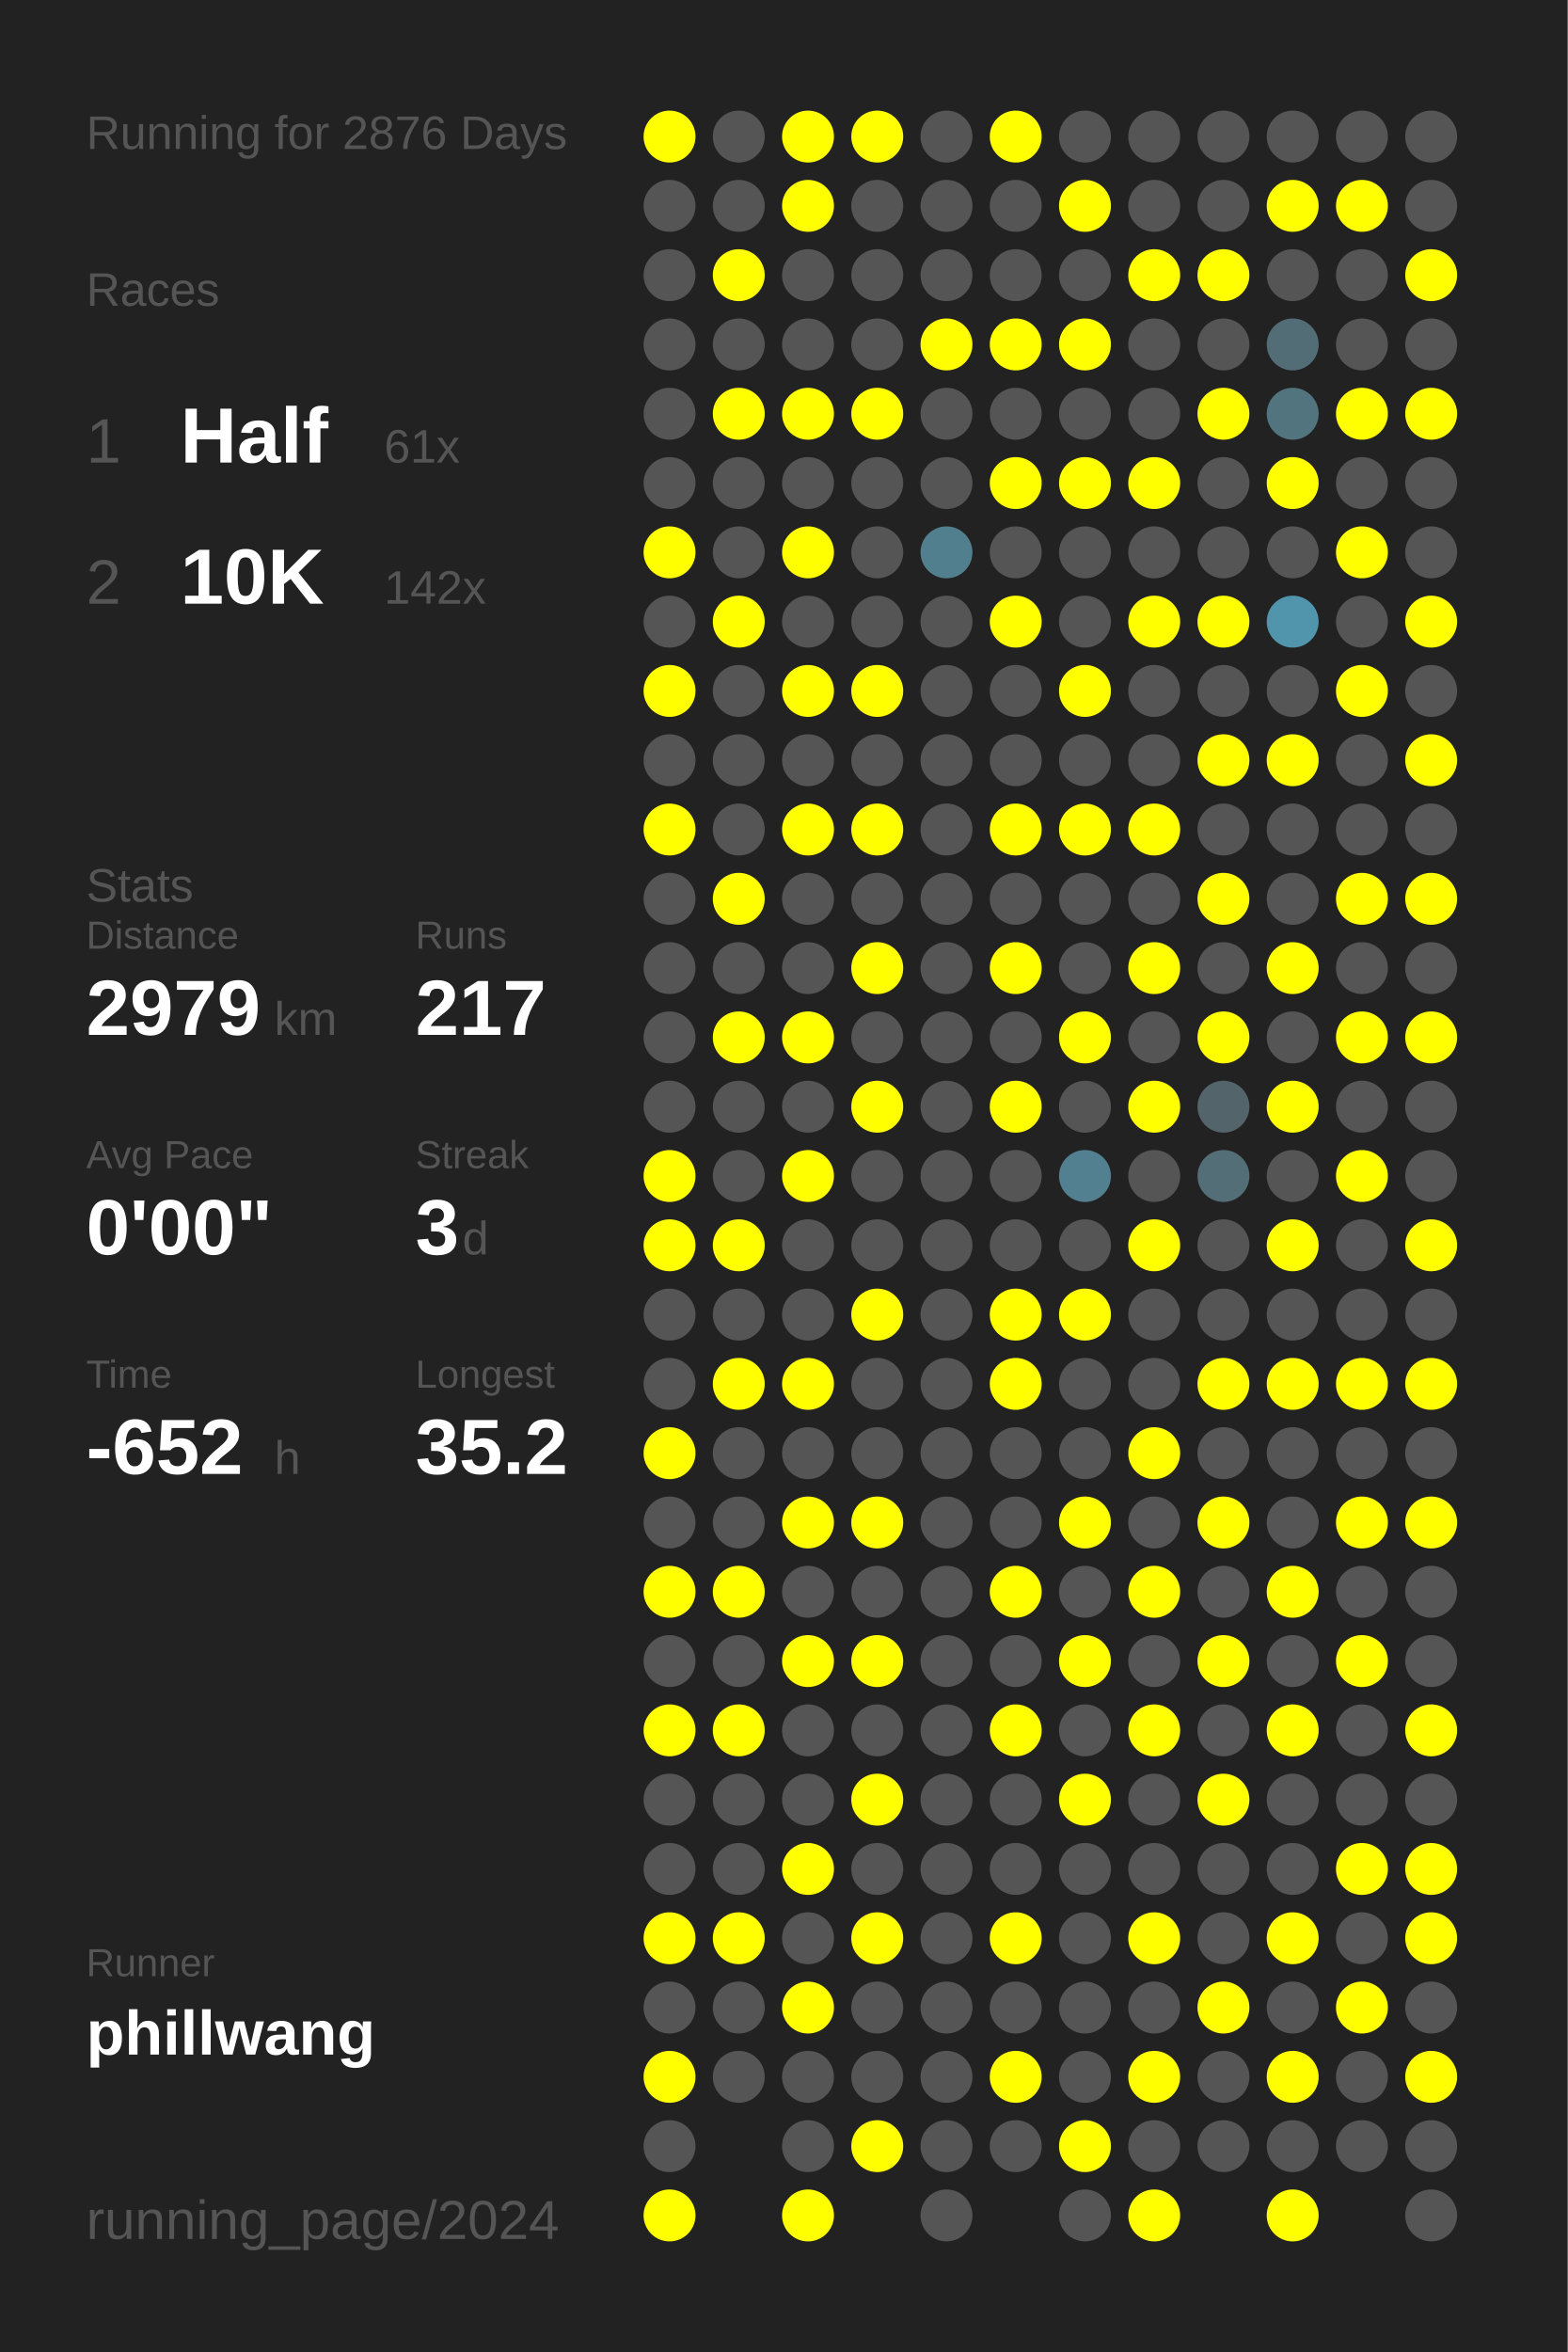
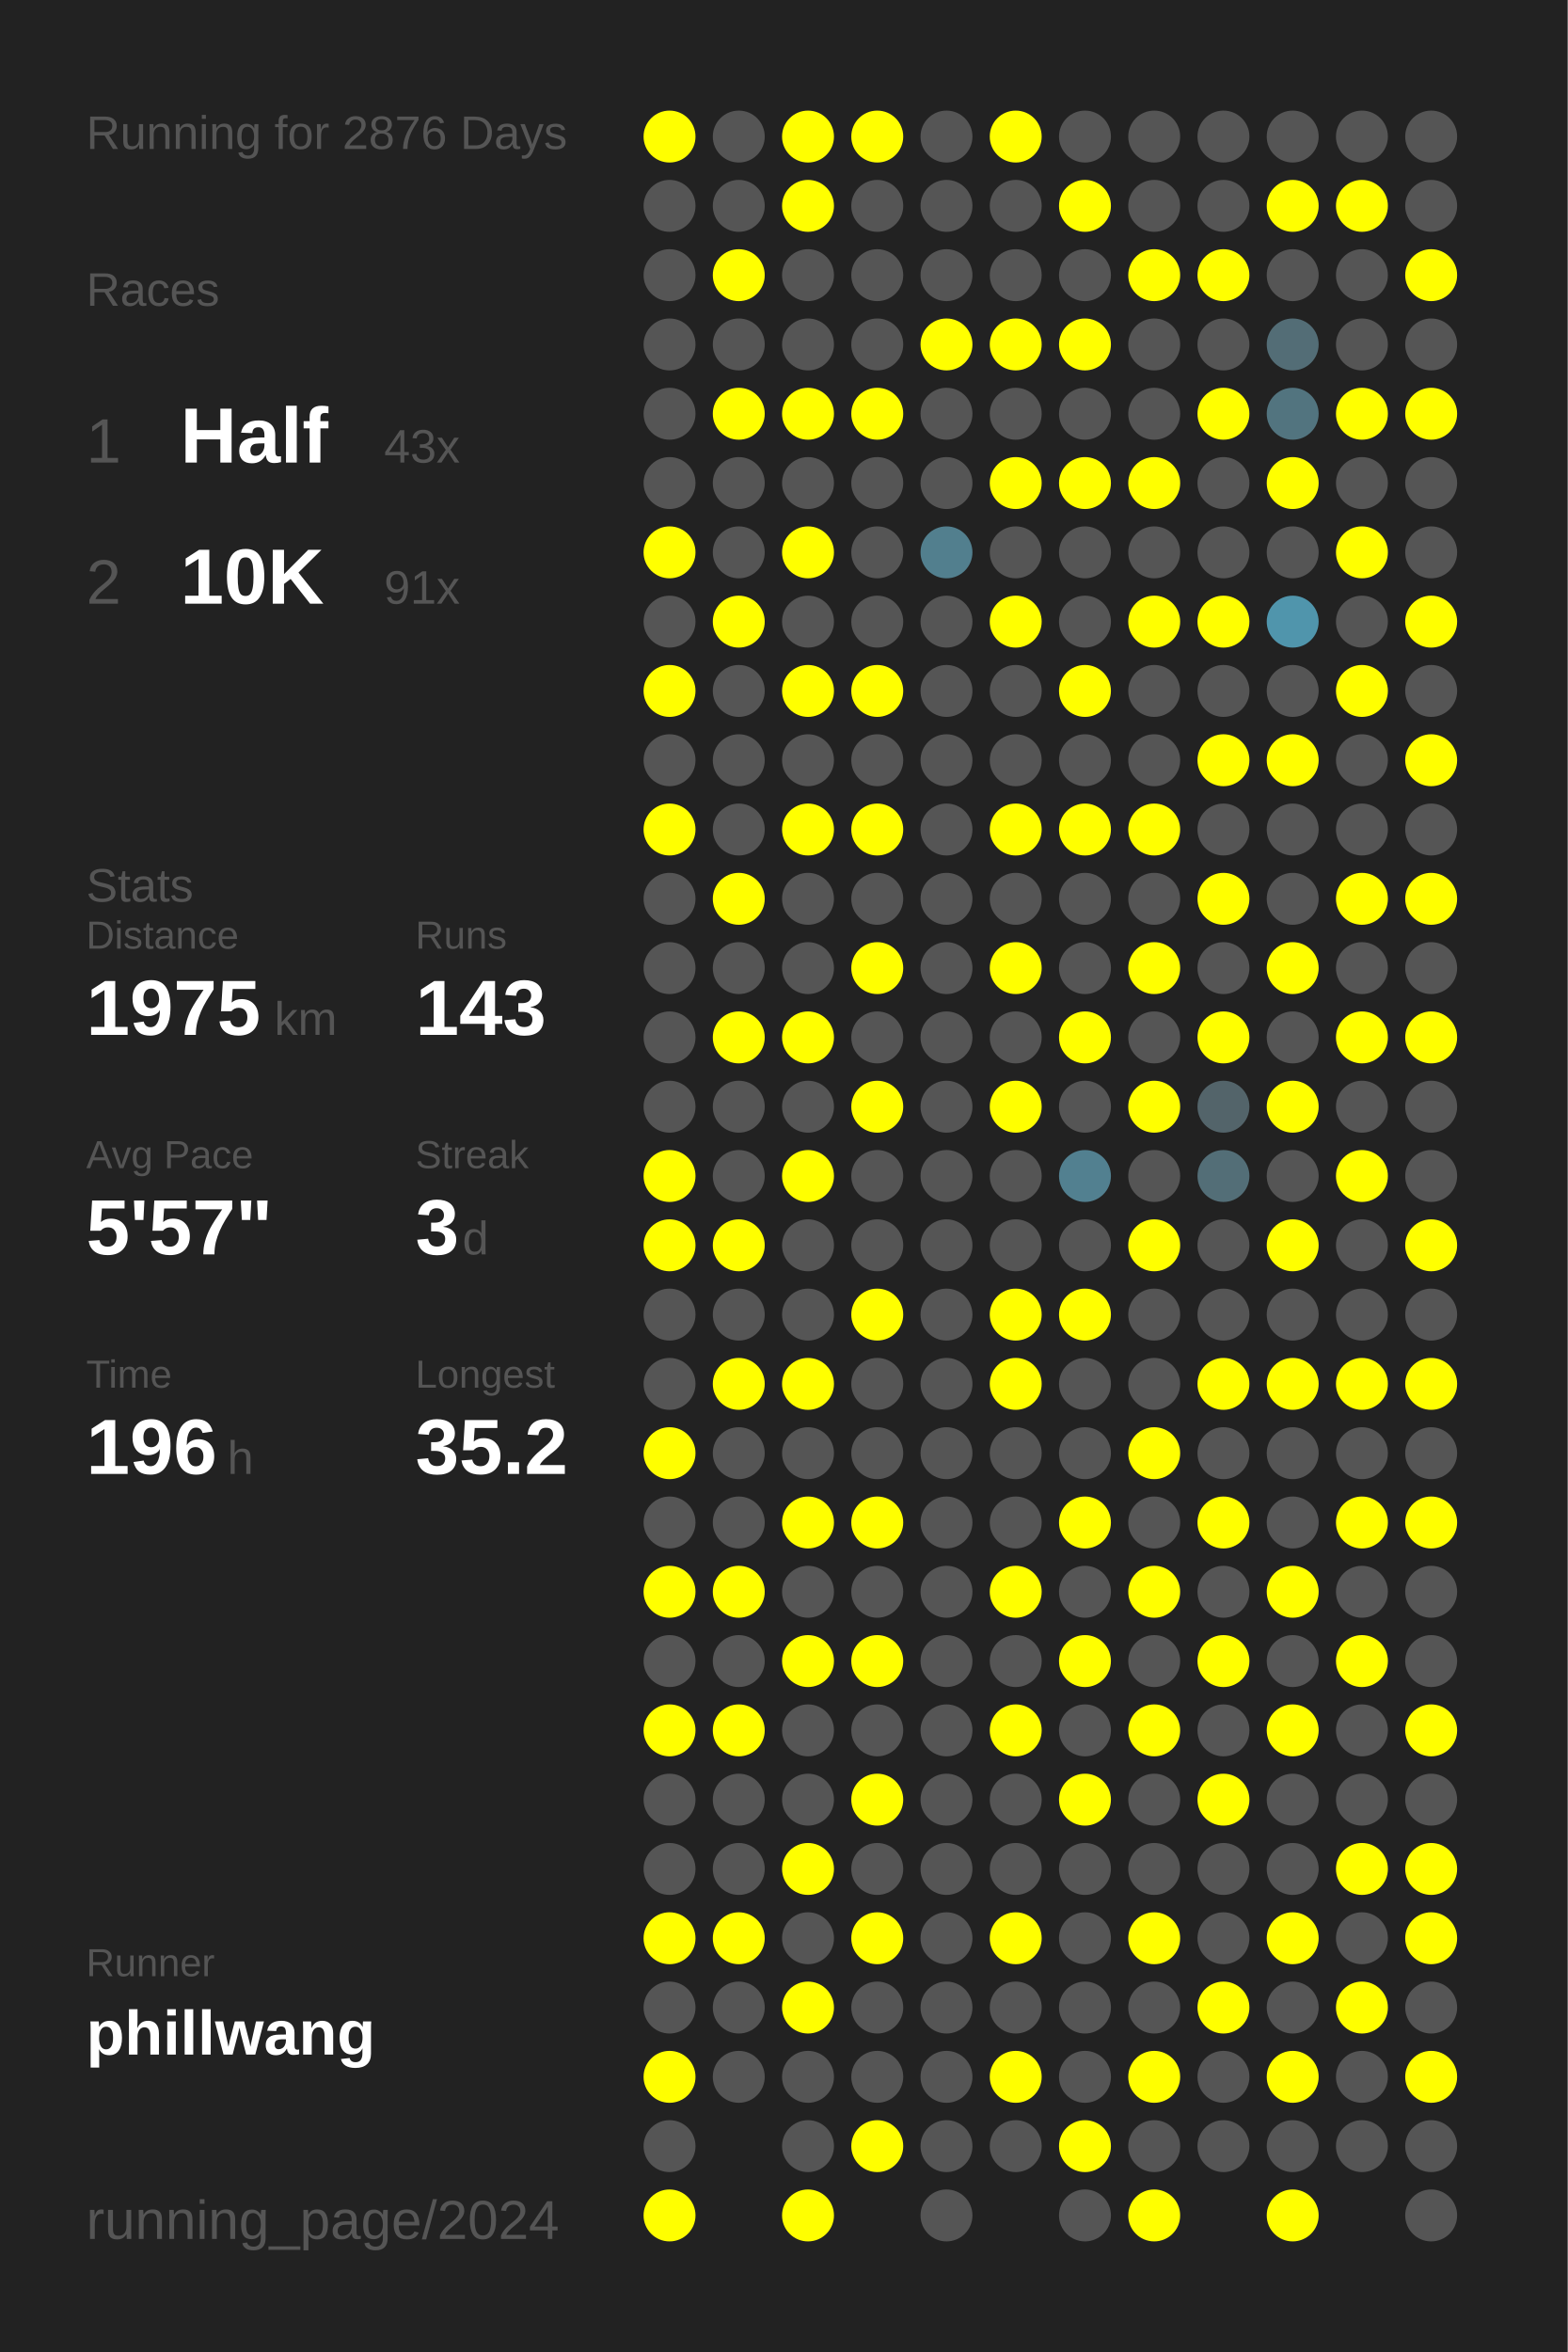
<svg xmlns="http://www.w3.org/2000/svg" baseProfile="full" height="300mm" version="1.1" viewBox="0,0,200,300" width="200mm">
  <defs />
  <rect fill="#222222" height="300" width="200" x="0" y="0" />
  <text fill="#555555" style="font-size:6px; font-family:Arial;" x="11" y="19">Running for 2876 Days</text>
  <text fill="#555555" style="font-size:6px; font-family:Arial;" x="11" y="39">Races</text>
  <text fill="#555555" style="font-size:8px; font-family:Arial;" x="11" y="59">1</text>
  <text fill="#FFFFFF" style="font-size:10px; font-family:Arial; font-weight:bold;" x="23" y="59">Half</text>
-   <text fill="#555555" style="font-size:6px; font-family:Arial;" x="49" y="59">61x</text>
+   <text fill="#555555" style="font-size:6px; font-family:Arial;" x="49" y="59">43x</text>
  <text fill="#555555" style="font-size:8px; font-family:Arial;" x="11" y="77">2</text>
  <text fill="#FFFFFF" style="font-size:10px; font-family:Arial; font-weight:bold;" x="23" y="77">10K</text>
-   <text fill="#555555" style="font-size:6px; font-family:Arial;" x="49" y="77">142x</text>
+   <text fill="#555555" style="font-size:6px; font-family:Arial;" x="49" y="77">91x</text>
  <text fill="#555555" style="font-size:6px; font-family:Arial;" x="11" y="115">Stats</text>
  <text fill="#555555" style="font-size:5px; font-family:Arial;" x="11" y="121">Distance</text>
-   <text fill="#FFFFFF" style="font-size:10px; font-family:Arial; font-weight:bold;" x="11" y="132">2979</text>
+   <text fill="#FFFFFF" style="font-size:10px; font-family:Arial; font-weight:bold;" x="11" y="132">1975</text>
  <text fill="#555555" style="font-size:6px; font-family:Arial;" x="35" y="132">km</text>
  <text fill="#555555" style="font-size:5px; font-family:Arial;" x="53" y="121">Runs</text>
-   <text fill="#FFFFFF" style="font-size:10px; font-family:Arial; font-weight:bold;" x="53" y="132">217</text>
+   <text fill="#FFFFFF" style="font-size:10px; font-family:Arial; font-weight:bold;" x="53" y="132">143</text>
  <text fill="#555555" style="font-size:5px; font-family:Arial;" x="11" y="149">Avg Pace</text>
-   <text fill="#FFFFFF" style="font-size:10px; font-family:Arial; font-weight:bold;" x="11" y="160">0'00"</text>
+   <text fill="#FFFFFF" style="font-size:10px; font-family:Arial; font-weight:bold;" x="11" y="160">5'57"</text>
  <text fill="#555555" style="font-size:5px; font-family:Arial;" x="53" y="149">Streak</text>
  <text fill="#FFFFFF" style="font-size:10px; font-family:Arial; font-weight:bold;" x="53" y="160">3</text>
  <text fill="#555555" style="font-size:6px; font-family:Arial;" x="59" y="160">d</text>
  <text fill="#555555" style="font-size:5px; font-family:Arial;" x="11" y="177">Time</text>
-   <text fill="#FFFFFF" style="font-size:10px; font-family:Arial; font-weight:bold;" x="11" y="188">-652</text>
-   <text fill="#555555" style="font-size:6px; font-family:Arial;" x="35" y="188">h</text>
+   <text fill="#FFFFFF" style="font-size:10px; font-family:Arial; font-weight:bold;" x="11" y="188">196</text>
+   <text fill="#555555" style="font-size:6px; font-family:Arial;" x="29" y="188">h</text>
  <text fill="#555555" style="font-size:5px; font-family:Arial;" x="53" y="177">Longest</text>
  <text fill="#FFFFFF" style="font-size:10px; font-family:Arial; font-weight:bold;" x="53" y="188">35.2</text>
  <text fill="#555555" style="font-size:5px; font-family:Arial;" x="11" y="252.065">Runner</text>
  <text fill="#FFFFFF" style="font-size:8px; font-family:Arial; font-weight:bold;" x="11" y="262.065">phillwang</text>
  <text fill="#555555" style="font-size:7px; font-family:Arial;" x="11" y="285.581">running_page/2024</text>
  <circle cx="85.417" cy="17.419" fill="#FFFF00" r="3.312" />
  <circle cx="85.417" cy="26.258" fill="#555555" r="3.312" />
  <circle cx="85.417" cy="35.097" fill="#555555" r="3.312" />
  <circle cx="85.417" cy="43.935" fill="#555555" r="3.312" />
  <circle cx="85.417" cy="52.774" fill="#555555" r="3.312" />
  <circle cx="85.417" cy="61.613" fill="#555555" r="3.312" />
  <circle cx="85.417" cy="70.452" fill="#FFFF00" r="3.312" />
  <circle cx="85.417" cy="79.29" fill="#555555" r="3.312" />
  <circle cx="85.417" cy="88.129" fill="#FFFF00" r="3.312" />
  <circle cx="85.417" cy="96.968" fill="#555555" r="3.312" />
  <circle cx="85.417" cy="105.806" fill="#FFFF00" r="3.312" />
  <circle cx="85.417" cy="114.645" fill="#555555" r="3.312" />
  <circle cx="85.417" cy="123.484" fill="#555555" r="3.312" />
  <circle cx="85.417" cy="132.323" fill="#555555" r="3.312" />
  <circle cx="85.417" cy="141.161" fill="#555555" r="3.312" />
  <circle cx="85.417" cy="150" fill="#FFFF00" r="3.312" />
  <circle cx="85.417" cy="158.839" fill="#FFFF00" r="3.312" />
  <circle cx="85.417" cy="167.677" fill="#555555" r="3.312" />
  <circle cx="85.417" cy="176.516" fill="#555555" r="3.312" />
  <circle cx="85.417" cy="185.355" fill="#FFFF00" r="3.312" />
  <circle cx="85.417" cy="194.194" fill="#555555" r="3.312" />
  <circle cx="85.417" cy="203.032" fill="#FFFF00" r="3.312" />
  <circle cx="85.417" cy="211.871" fill="#555555" r="3.312" />
  <circle cx="85.417" cy="220.71" fill="#FFFF00" r="3.312" />
  <circle cx="85.417" cy="229.548" fill="#555555" r="3.312" />
  <circle cx="85.417" cy="238.387" fill="#555555" r="3.312" />
  <circle cx="85.417" cy="247.226" fill="#FFFF00" r="3.312" />
  <circle cx="85.417" cy="256.065" fill="#555555" r="3.312" />
  <circle cx="85.417" cy="264.903" fill="#FFFF00" r="3.312" />
  <circle cx="85.417" cy="273.742" fill="#555555" r="3.312" />
  <circle cx="85.417" cy="282.581" fill="#FFFF00" r="3.312" />
  <circle cx="94.25" cy="17.419" fill="#555555" r="3.312" />
  <circle cx="94.25" cy="26.258" fill="#555555" r="3.312" />
  <circle cx="94.25" cy="35.097" fill="#FFFF00" r="3.312" />
  <circle cx="94.25" cy="43.935" fill="#555555" r="3.312" />
  <circle cx="94.25" cy="52.774" fill="#FFFF00" r="3.312" />
  <circle cx="94.25" cy="61.613" fill="#555555" r="3.312" />
  <circle cx="94.25" cy="70.452" fill="#555555" r="3.312" />
  <circle cx="94.25" cy="79.29" fill="#FFFF00" r="3.312" />
  <circle cx="94.25" cy="88.129" fill="#555555" r="3.312" />
  <circle cx="94.25" cy="96.968" fill="#555555" r="3.312" />
  <circle cx="94.25" cy="105.806" fill="#555555" r="3.312" />
  <circle cx="94.25" cy="114.645" fill="#FFFF00" r="3.312" />
  <circle cx="94.25" cy="123.484" fill="#555555" r="3.312" />
  <circle cx="94.25" cy="132.323" fill="#FFFF00" r="3.312" />
  <circle cx="94.25" cy="141.161" fill="#555555" r="3.312" />
  <circle cx="94.25" cy="150" fill="#555555" r="3.312" />
  <circle cx="94.25" cy="158.839" fill="#FFFF00" r="3.312" />
  <circle cx="94.25" cy="167.677" fill="#555555" r="3.312" />
  <circle cx="94.25" cy="176.516" fill="#FFFF00" r="3.312" />
  <circle cx="94.25" cy="185.355" fill="#555555" r="3.312" />
  <circle cx="94.25" cy="194.194" fill="#555555" r="3.312" />
  <circle cx="94.25" cy="203.032" fill="#FFFF00" r="3.312" />
  <circle cx="94.25" cy="211.871" fill="#555555" r="3.312" />
  <circle cx="94.25" cy="220.71" fill="#FFFF00" r="3.312" />
  <circle cx="94.25" cy="229.548" fill="#555555" r="3.312" />
  <circle cx="94.25" cy="238.387" fill="#555555" r="3.312" />
  <circle cx="94.25" cy="247.226" fill="#FFFF00" r="3.312" />
  <circle cx="94.25" cy="256.065" fill="#555555" r="3.312" />
  <circle cx="94.25" cy="264.903" fill="#555555" r="3.312" />
  <circle cx="103.083" cy="17.419" fill="#FFFF00" r="3.312" />
  <circle cx="103.083" cy="26.258" fill="#FFFF00" r="3.312" />
  <circle cx="103.083" cy="35.097" fill="#555555" r="3.312" />
  <circle cx="103.083" cy="43.935" fill="#555555" r="3.312" />
  <circle cx="103.083" cy="52.774" fill="#FFFF00" r="3.312" />
  <circle cx="103.083" cy="61.613" fill="#555555" r="3.312" />
  <circle cx="103.083" cy="70.452" fill="#FFFF00" r="3.312" />
  <circle cx="103.083" cy="79.29" fill="#555555" r="3.312" />
  <circle cx="103.083" cy="88.129" fill="#FFFF00" r="3.312" />
  <circle cx="103.083" cy="96.968" fill="#555555" r="3.312" />
  <circle cx="103.083" cy="105.806" fill="#FFFF00" r="3.312" />
  <circle cx="103.083" cy="114.645" fill="#555555" r="3.312" />
  <circle cx="103.083" cy="123.484" fill="#555555" r="3.312" />
  <circle cx="103.083" cy="132.323" fill="#FFFF00" r="3.312" />
  <circle cx="103.083" cy="141.161" fill="#555555" r="3.312" />
  <circle cx="103.083" cy="150" fill="#FFFF00" r="3.312" />
  <circle cx="103.083" cy="158.839" fill="#555555" r="3.312" />
  <circle cx="103.083" cy="167.677" fill="#555555" r="3.312" />
  <circle cx="103.083" cy="176.516" fill="#FFFF00" r="3.312" />
  <circle cx="103.083" cy="185.355" fill="#555555" r="3.312" />
  <circle cx="103.083" cy="194.194" fill="#FFFF00" r="3.312" />
  <circle cx="103.083" cy="203.032" fill="#555555" r="3.312" />
  <circle cx="103.083" cy="211.871" fill="#FFFF00" r="3.312" />
  <circle cx="103.083" cy="220.71" fill="#555555" r="3.312" />
  <circle cx="103.083" cy="229.548" fill="#555555" r="3.312" />
  <circle cx="103.083" cy="238.387" fill="#FFFF00" r="3.312" />
  <circle cx="103.083" cy="247.226" fill="#555555" r="3.312" />
  <circle cx="103.083" cy="256.065" fill="#FFFF00" r="3.312" />
  <circle cx="103.083" cy="264.903" fill="#555555" r="3.312" />
  <circle cx="103.083" cy="273.742" fill="#555555" r="3.312" />
  <circle cx="103.083" cy="282.581" fill="#FFFF00" r="3.312" />
  <circle cx="111.917" cy="17.419" fill="#FFFF00" r="3.312" />
  <circle cx="111.917" cy="26.258" fill="#555555" r="3.312" />
  <circle cx="111.917" cy="35.097" fill="#555555" r="3.312" />
  <circle cx="111.917" cy="43.935" fill="#555555" r="3.312" />
  <circle cx="111.917" cy="52.774" fill="#FFFF00" r="3.312" />
  <circle cx="111.917" cy="61.613" fill="#555555" r="3.312" />
  <circle cx="111.917" cy="70.452" fill="#555555" r="3.312" />
  <circle cx="111.917" cy="79.29" fill="#555555" r="3.312" />
  <circle cx="111.917" cy="88.129" fill="#FFFF00" r="3.312" />
  <circle cx="111.917" cy="96.968" fill="#555555" r="3.312" />
  <circle cx="111.917" cy="105.806" fill="#FFFF00" r="3.312" />
  <circle cx="111.917" cy="114.645" fill="#555555" r="3.312" />
  <circle cx="111.917" cy="123.484" fill="#FFFF00" r="3.312" />
  <circle cx="111.917" cy="132.323" fill="#555555" r="3.312" />
  <circle cx="111.917" cy="141.161" fill="#FFFF00" r="3.312" />
  <circle cx="111.917" cy="150" fill="#555555" r="3.312" />
  <circle cx="111.917" cy="158.839" fill="#555555" r="3.312" />
  <circle cx="111.917" cy="167.677" fill="#FFFF00" r="3.312" />
  <circle cx="111.917" cy="176.516" fill="#555555" r="3.312" />
  <circle cx="111.917" cy="185.355" fill="#555555" r="3.312" />
  <circle cx="111.917" cy="194.194" fill="#FFFF00" r="3.312" />
  <circle cx="111.917" cy="203.032" fill="#555555" r="3.312" />
  <circle cx="111.917" cy="211.871" fill="#FFFF00" r="3.312" />
  <circle cx="111.917" cy="220.71" fill="#555555" r="3.312" />
  <circle cx="111.917" cy="229.548" fill="#FFFF00" r="3.312" />
  <circle cx="111.917" cy="238.387" fill="#555555" r="3.312" />
  <circle cx="111.917" cy="247.226" fill="#FFFF00" r="3.312" />
  <circle cx="111.917" cy="256.065" fill="#555555" r="3.312" />
  <circle cx="111.917" cy="264.903" fill="#555555" r="3.312" />
  <circle cx="111.917" cy="273.742" fill="#FFFF00" r="3.312" />
  <circle cx="120.75" cy="17.419" fill="#555555" r="3.312" />
  <circle cx="120.75" cy="26.258" fill="#555555" r="3.312" />
  <circle cx="120.75" cy="35.097" fill="#555555" r="3.312" />
  <circle cx="120.75" cy="43.935" fill="#FFFF00" r="3.312" />
  <circle cx="120.75" cy="52.774" fill="#555555" r="3.312" />
  <circle cx="120.75" cy="61.613" fill="#555555" r="3.312" />
  <circle cx="120.75" cy="70.452" fill="#527f8e" r="3.312" />
  <circle cx="120.75" cy="79.29" fill="#555555" r="3.312" />
  <circle cx="120.75" cy="88.129" fill="#555555" r="3.312" />
  <circle cx="120.75" cy="96.968" fill="#555555" r="3.312" />
  <circle cx="120.75" cy="105.806" fill="#555555" r="3.312" />
  <circle cx="120.75" cy="114.645" fill="#555555" r="3.312" />
  <circle cx="120.75" cy="123.484" fill="#555555" r="3.312" />
  <circle cx="120.75" cy="132.323" fill="#555555" r="3.312" />
  <circle cx="120.75" cy="141.161" fill="#555555" r="3.312" />
  <circle cx="120.75" cy="150" fill="#555555" r="3.312" />
  <circle cx="120.75" cy="158.839" fill="#555555" r="3.312" />
  <circle cx="120.75" cy="167.677" fill="#555555" r="3.312" />
  <circle cx="120.75" cy="176.516" fill="#555555" r="3.312" />
  <circle cx="120.75" cy="185.355" fill="#555555" r="3.312" />
  <circle cx="120.75" cy="194.194" fill="#555555" r="3.312" />
  <circle cx="120.75" cy="203.032" fill="#555555" r="3.312" />
  <circle cx="120.75" cy="211.871" fill="#555555" r="3.312" />
  <circle cx="120.75" cy="220.71" fill="#555555" r="3.312" />
  <circle cx="120.75" cy="229.548" fill="#555555" r="3.312" />
  <circle cx="120.75" cy="238.387" fill="#555555" r="3.312" />
  <circle cx="120.75" cy="247.226" fill="#555555" r="3.312" />
  <circle cx="120.75" cy="256.065" fill="#555555" r="3.312" />
  <circle cx="120.75" cy="264.903" fill="#555555" r="3.312" />
  <circle cx="120.75" cy="273.742" fill="#555555" r="3.312" />
  <circle cx="120.75" cy="282.581" fill="#555555" r="3.312" />
  <circle cx="129.583" cy="17.419" fill="#FFFF00" r="3.312" />
  <circle cx="129.583" cy="26.258" fill="#555555" r="3.312" />
  <circle cx="129.583" cy="35.097" fill="#555555" r="3.312" />
  <circle cx="129.583" cy="43.935" fill="#FFFF00" r="3.312" />
  <circle cx="129.583" cy="52.774" fill="#555555" r="3.312" />
  <circle cx="129.583" cy="61.613" fill="#FFFF00" r="3.312" />
  <circle cx="129.583" cy="70.452" fill="#555555" r="3.312" />
  <circle cx="129.583" cy="79.29" fill="#FFFF00" r="3.312" />
  <circle cx="129.583" cy="88.129" fill="#555555" r="3.312" />
  <circle cx="129.583" cy="96.968" fill="#555555" r="3.312" />
  <circle cx="129.583" cy="105.806" fill="#FFFF00" r="3.312" />
  <circle cx="129.583" cy="114.645" fill="#555555" r="3.312" />
  <circle cx="129.583" cy="123.484" fill="#FFFF00" r="3.312" />
  <circle cx="129.583" cy="132.323" fill="#555555" r="3.312" />
  <circle cx="129.583" cy="141.161" fill="#FFFF00" r="3.312" />
  <circle cx="129.583" cy="150" fill="#555555" r="3.312" />
  <circle cx="129.583" cy="158.839" fill="#555555" r="3.312" />
  <circle cx="129.583" cy="167.677" fill="#FFFF00" r="3.312" />
  <circle cx="129.583" cy="176.516" fill="#FFFF00" r="3.312" />
  <circle cx="129.583" cy="185.355" fill="#555555" r="3.312" />
  <circle cx="129.583" cy="194.194" fill="#555555" r="3.312" />
  <circle cx="129.583" cy="203.032" fill="#FFFF00" r="3.312" />
  <circle cx="129.583" cy="211.871" fill="#555555" r="3.312" />
  <circle cx="129.583" cy="220.71" fill="#FFFF00" r="3.312" />
  <circle cx="129.583" cy="229.548" fill="#555555" r="3.312" />
  <circle cx="129.583" cy="238.387" fill="#555555" r="3.312" />
  <circle cx="129.583" cy="247.226" fill="#FFFF00" r="3.312" />
  <circle cx="129.583" cy="256.065" fill="#555555" r="3.312" />
  <circle cx="129.583" cy="264.903" fill="#FFFF00" r="3.312" />
  <circle cx="129.583" cy="273.742" fill="#555555" r="3.312" />
  <circle cx="138.417" cy="17.419" fill="#555555" r="3.312" />
  <circle cx="138.417" cy="26.258" fill="#FFFF00" r="3.312" />
  <circle cx="138.417" cy="35.097" fill="#555555" r="3.312" />
  <circle cx="138.417" cy="43.935" fill="#FFFF00" r="3.312" />
  <circle cx="138.417" cy="52.774" fill="#555555" r="3.312" />
  <circle cx="138.417" cy="61.613" fill="#FFFF00" r="3.312" />
  <circle cx="138.417" cy="70.452" fill="#555555" r="3.312" />
  <circle cx="138.417" cy="79.29" fill="#555555" r="3.312" />
  <circle cx="138.417" cy="88.129" fill="#FFFF00" r="3.312" />
  <circle cx="138.417" cy="96.968" fill="#555555" r="3.312" />
  <circle cx="138.417" cy="105.806" fill="#FFFF00" r="3.312" />
  <circle cx="138.417" cy="114.645" fill="#555555" r="3.312" />
  <circle cx="138.417" cy="123.484" fill="#555555" r="3.312" />
  <circle cx="138.417" cy="132.323" fill="#FFFF00" r="3.312" />
  <circle cx="138.417" cy="141.161" fill="#555555" r="3.312" />
  <circle cx="138.417" cy="150" fill="#528090" r="3.312" />
  <circle cx="138.417" cy="158.839" fill="#555555" r="3.312" />
  <circle cx="138.417" cy="167.677" fill="#FFFF00" r="3.312" />
  <circle cx="138.417" cy="176.516" fill="#555555" r="3.312" />
  <circle cx="138.417" cy="185.355" fill="#555555" r="3.312" />
  <circle cx="138.417" cy="194.194" fill="#FFFF00" r="3.312" />
  <circle cx="138.417" cy="203.032" fill="#555555" r="3.312" />
  <circle cx="138.417" cy="211.871" fill="#FFFF00" r="3.312" />
  <circle cx="138.417" cy="220.71" fill="#555555" r="3.312" />
  <circle cx="138.417" cy="229.548" fill="#FFFF00" r="3.312" />
  <circle cx="138.417" cy="238.387" fill="#555555" r="3.312" />
  <circle cx="138.417" cy="247.226" fill="#555555" r="3.312" />
  <circle cx="138.417" cy="256.065" fill="#555555" r="3.312" />
  <circle cx="138.417" cy="264.903" fill="#555555" r="3.312" />
  <circle cx="138.417" cy="273.742" fill="#FFFF00" r="3.312" />
  <circle cx="138.417" cy="282.581" fill="#555555" r="3.312" />
  <circle cx="147.25" cy="17.419" fill="#555555" r="3.312" />
  <circle cx="147.25" cy="26.258" fill="#555555" r="3.312" />
  <circle cx="147.25" cy="35.097" fill="#FFFF00" r="3.312" />
  <circle cx="147.25" cy="43.935" fill="#555555" r="3.312" />
  <circle cx="147.25" cy="52.774" fill="#555555" r="3.312" />
  <circle cx="147.25" cy="61.613" fill="#FFFF00" r="3.312" />
  <circle cx="147.25" cy="70.452" fill="#555555" r="3.312" />
  <circle cx="147.25" cy="79.29" fill="#FFFF00" r="3.312" />
  <circle cx="147.25" cy="88.129" fill="#555555" r="3.312" />
  <circle cx="147.25" cy="96.968" fill="#555555" r="3.312" />
  <circle cx="147.25" cy="105.806" fill="#FFFF00" r="3.312" />
  <circle cx="147.25" cy="114.645" fill="#555555" r="3.312" />
  <circle cx="147.25" cy="123.484" fill="#FFFF00" r="3.312" />
  <circle cx="147.25" cy="132.323" fill="#555555" r="3.312" />
  <circle cx="147.25" cy="141.161" fill="#FFFF00" r="3.312" />
  <circle cx="147.25" cy="150" fill="#555555" r="3.312" />
  <circle cx="147.25" cy="158.839" fill="#FFFF00" r="3.312" />
  <circle cx="147.25" cy="167.677" fill="#555555" r="3.312" />
  <circle cx="147.25" cy="176.516" fill="#555555" r="3.312" />
  <circle cx="147.25" cy="185.355" fill="#FFFF00" r="3.312" />
  <circle cx="147.25" cy="194.194" fill="#555555" r="3.312" />
  <circle cx="147.25" cy="203.032" fill="#FFFF00" r="3.312" />
  <circle cx="147.25" cy="211.871" fill="#555555" r="3.312" />
  <circle cx="147.25" cy="220.71" fill="#FFFF00" r="3.312" />
  <circle cx="147.25" cy="229.548" fill="#555555" r="3.312" />
  <circle cx="147.25" cy="238.387" fill="#555555" r="3.312" />
  <circle cx="147.25" cy="247.226" fill="#FFFF00" r="3.312" />
  <circle cx="147.25" cy="256.065" fill="#555555" r="3.312" />
  <circle cx="147.25" cy="264.903" fill="#FFFF00" r="3.312" />
  <circle cx="147.25" cy="273.742" fill="#555555" r="3.312" />
  <circle cx="147.25" cy="282.581" fill="#FFFF00" r="3.312" />
  <circle cx="156.083" cy="17.419" fill="#555555" r="3.312" />
  <circle cx="156.083" cy="26.258" fill="#555555" r="3.312" />
  <circle cx="156.083" cy="35.097" fill="#FFFF00" r="3.312" />
  <circle cx="156.083" cy="43.935" fill="#555555" r="3.312" />
  <circle cx="156.083" cy="52.774" fill="#FFFF00" r="3.312" />
  <circle cx="156.083" cy="61.613" fill="#555555" r="3.312" />
  <circle cx="156.083" cy="70.452" fill="#555555" r="3.312" />
  <circle cx="156.083" cy="79.29" fill="#FFFF00" r="3.312" />
  <circle cx="156.083" cy="88.129" fill="#555555" r="3.312" />
  <circle cx="156.083" cy="96.968" fill="#FFFF00" r="3.312" />
  <circle cx="156.083" cy="105.806" fill="#555555" r="3.312" />
  <circle cx="156.083" cy="114.645" fill="#FFFF00" r="3.312" />
  <circle cx="156.083" cy="123.484" fill="#555555" r="3.312" />
  <circle cx="156.083" cy="132.323" fill="#FFFF00" r="3.312" />
  <circle cx="156.083" cy="141.161" fill="#53646a" r="3.312" />
  <circle cx="156.083" cy="150" fill="#536e77" r="3.312" />
  <circle cx="156.083" cy="158.839" fill="#555555" r="3.312" />
  <circle cx="156.083" cy="167.677" fill="#555555" r="3.312" />
  <circle cx="156.083" cy="176.516" fill="#FFFF00" r="3.312" />
  <circle cx="156.083" cy="185.355" fill="#555555" r="3.312" />
  <circle cx="156.083" cy="194.194" fill="#FFFF00" r="3.312" />
  <circle cx="156.083" cy="203.032" fill="#555555" r="3.312" />
  <circle cx="156.083" cy="211.871" fill="#FFFF00" r="3.312" />
  <circle cx="156.083" cy="220.71" fill="#555555" r="3.312" />
  <circle cx="156.083" cy="229.548" fill="#FFFF00" r="3.312" />
  <circle cx="156.083" cy="238.387" fill="#555555" r="3.312" />
  <circle cx="156.083" cy="247.226" fill="#555555" r="3.312" />
  <circle cx="156.083" cy="256.065" fill="#FFFF00" r="3.312" />
  <circle cx="156.083" cy="264.903" fill="#555555" r="3.312" />
  <circle cx="156.083" cy="273.742" fill="#555555" r="3.312" />
  <circle cx="164.917" cy="17.419" fill="#555555" r="3.312" />
  <circle cx="164.917" cy="26.258" fill="#FFFF00" r="3.312" />
  <circle cx="164.917" cy="35.097" fill="#555555" r="3.312" />
  <circle cx="164.917" cy="43.935" fill="#536d76" r="3.312" />
  <circle cx="164.917" cy="52.774" fill="#52747f" r="3.312" />
  <circle cx="164.917" cy="61.613" fill="#FFFF00" r="3.312" />
  <circle cx="164.917" cy="70.452" fill="#555555" r="3.312" />
  <circle cx="164.917" cy="79.29" fill="#5095ac" r="3.312" />
  <circle cx="164.917" cy="88.129" fill="#555555" r="3.312" />
  <circle cx="164.917" cy="96.968" fill="#FFFF00" r="3.312" />
  <circle cx="164.917" cy="105.806" fill="#555555" r="3.312" />
  <circle cx="164.917" cy="114.645" fill="#555555" r="3.312" />
  <circle cx="164.917" cy="123.484" fill="#FFFF00" r="3.312" />
  <circle cx="164.917" cy="132.323" fill="#555555" r="3.312" />
  <circle cx="164.917" cy="141.161" fill="#FFFF00" r="3.312" />
  <circle cx="164.917" cy="150" fill="#555555" r="3.312" />
  <circle cx="164.917" cy="158.839" fill="#FFFF00" r="3.312" />
  <circle cx="164.917" cy="167.677" fill="#555555" r="3.312" />
  <circle cx="164.917" cy="176.516" fill="#FFFF00" r="3.312" />
  <circle cx="164.917" cy="185.355" fill="#555555" r="3.312" />
  <circle cx="164.917" cy="194.194" fill="#555555" r="3.312" />
  <circle cx="164.917" cy="203.032" fill="#FFFF00" r="3.312" />
  <circle cx="164.917" cy="211.871" fill="#555555" r="3.312" />
  <circle cx="164.917" cy="220.71" fill="#FFFF00" r="3.312" />
  <circle cx="164.917" cy="229.548" fill="#555555" r="3.312" />
  <circle cx="164.917" cy="238.387" fill="#555555" r="3.312" />
  <circle cx="164.917" cy="247.226" fill="#FFFF00" r="3.312" />
  <circle cx="164.917" cy="256.065" fill="#555555" r="3.312" />
  <circle cx="164.917" cy="264.903" fill="#FFFF00" r="3.312" />
  <circle cx="164.917" cy="273.742" fill="#555555" r="3.312" />
  <circle cx="164.917" cy="282.581" fill="#FFFF00" r="3.312" />
  <circle cx="173.75" cy="17.419" fill="#555555" r="3.312" />
  <circle cx="173.75" cy="26.258" fill="#FFFF00" r="3.312" />
  <circle cx="173.75" cy="35.097" fill="#555555" r="3.312" />
  <circle cx="173.75" cy="43.935" fill="#555555" r="3.312" />
  <circle cx="173.75" cy="52.774" fill="#FFFF00" r="3.312" />
  <circle cx="173.75" cy="61.613" fill="#555555" r="3.312" />
  <circle cx="173.75" cy="70.452" fill="#FFFF00" r="3.312" />
  <circle cx="173.75" cy="79.29" fill="#555555" r="3.312" />
  <circle cx="173.75" cy="88.129" fill="#FFFF00" r="3.312" />
  <circle cx="173.75" cy="96.968" fill="#555555" r="3.312" />
  <circle cx="173.75" cy="105.806" fill="#555555" r="3.312" />
  <circle cx="173.75" cy="114.645" fill="#FFFF00" r="3.312" />
  <circle cx="173.75" cy="123.484" fill="#555555" r="3.312" />
  <circle cx="173.75" cy="132.323" fill="#FFFF00" r="3.312" />
  <circle cx="173.75" cy="141.161" fill="#555555" r="3.312" />
  <circle cx="173.75" cy="150" fill="#FFFF00" r="3.312" />
  <circle cx="173.75" cy="158.839" fill="#555555" r="3.312" />
  <circle cx="173.75" cy="167.677" fill="#555555" r="3.312" />
  <circle cx="173.75" cy="176.516" fill="#FFFF00" r="3.312" />
  <circle cx="173.75" cy="185.355" fill="#555555" r="3.312" />
  <circle cx="173.75" cy="194.194" fill="#FFFF00" r="3.312" />
  <circle cx="173.75" cy="203.032" fill="#555555" r="3.312" />
  <circle cx="173.75" cy="211.871" fill="#FFFF00" r="3.312" />
  <circle cx="173.75" cy="220.71" fill="#555555" r="3.312" />
  <circle cx="173.75" cy="229.548" fill="#555555" r="3.312" />
  <circle cx="173.75" cy="238.387" fill="#FFFF00" r="3.312" />
  <circle cx="173.75" cy="247.226" fill="#555555" r="3.312" />
  <circle cx="173.75" cy="256.065" fill="#FFFF00" r="3.312" />
  <circle cx="173.75" cy="264.903" fill="#555555" r="3.312" />
  <circle cx="173.75" cy="273.742" fill="#555555" r="3.312" />
  <circle cx="182.583" cy="17.419" fill="#555555" r="3.312" />
  <circle cx="182.583" cy="26.258" fill="#555555" r="3.312" />
  <circle cx="182.583" cy="35.097" fill="#FFFF00" r="3.312" />
  <circle cx="182.583" cy="43.935" fill="#555555" r="3.312" />
  <circle cx="182.583" cy="52.774" fill="#FFFF00" r="3.312" />
  <circle cx="182.583" cy="61.613" fill="#555555" r="3.312" />
  <circle cx="182.583" cy="70.452" fill="#555555" r="3.312" />
  <circle cx="182.583" cy="79.29" fill="#FFFF00" r="3.312" />
  <circle cx="182.583" cy="88.129" fill="#555555" r="3.312" />
  <circle cx="182.583" cy="96.968" fill="#FFFF00" r="3.312" />
  <circle cx="182.583" cy="105.806" fill="#555555" r="3.312" />
  <circle cx="182.583" cy="114.645" fill="#FFFF00" r="3.312" />
  <circle cx="182.583" cy="123.484" fill="#555555" r="3.312" />
  <circle cx="182.583" cy="132.323" fill="#FFFF00" r="3.312" />
  <circle cx="182.583" cy="141.161" fill="#555555" r="3.312" />
  <circle cx="182.583" cy="150" fill="#555555" r="3.312" />
  <circle cx="182.583" cy="158.839" fill="#FFFF00" r="3.312" />
  <circle cx="182.583" cy="167.677" fill="#555555" r="3.312" />
  <circle cx="182.583" cy="176.516" fill="#FFFF00" r="3.312" />
  <circle cx="182.583" cy="185.355" fill="#555555" r="3.312" />
  <circle cx="182.583" cy="194.194" fill="#FFFF00" r="3.312" />
  <circle cx="182.583" cy="203.032" fill="#555555" r="3.312" />
  <circle cx="182.583" cy="211.871" fill="#555555" r="3.312" />
  <circle cx="182.583" cy="220.71" fill="#FFFF00" r="3.312" />
  <circle cx="182.583" cy="229.548" fill="#555555" r="3.312" />
  <circle cx="182.583" cy="238.387" fill="#FFFF00" r="3.312" />
  <circle cx="182.583" cy="247.226" fill="#FFFF00" r="3.312" />
  <circle cx="182.583" cy="256.065" fill="#555555" r="3.312" />
  <circle cx="182.583" cy="264.903" fill="#FFFF00" r="3.312" />
  <circle cx="182.583" cy="273.742" fill="#555555" r="3.312" />
  <circle cx="182.583" cy="282.581" fill="#555555" r="3.312" />
</svg>
